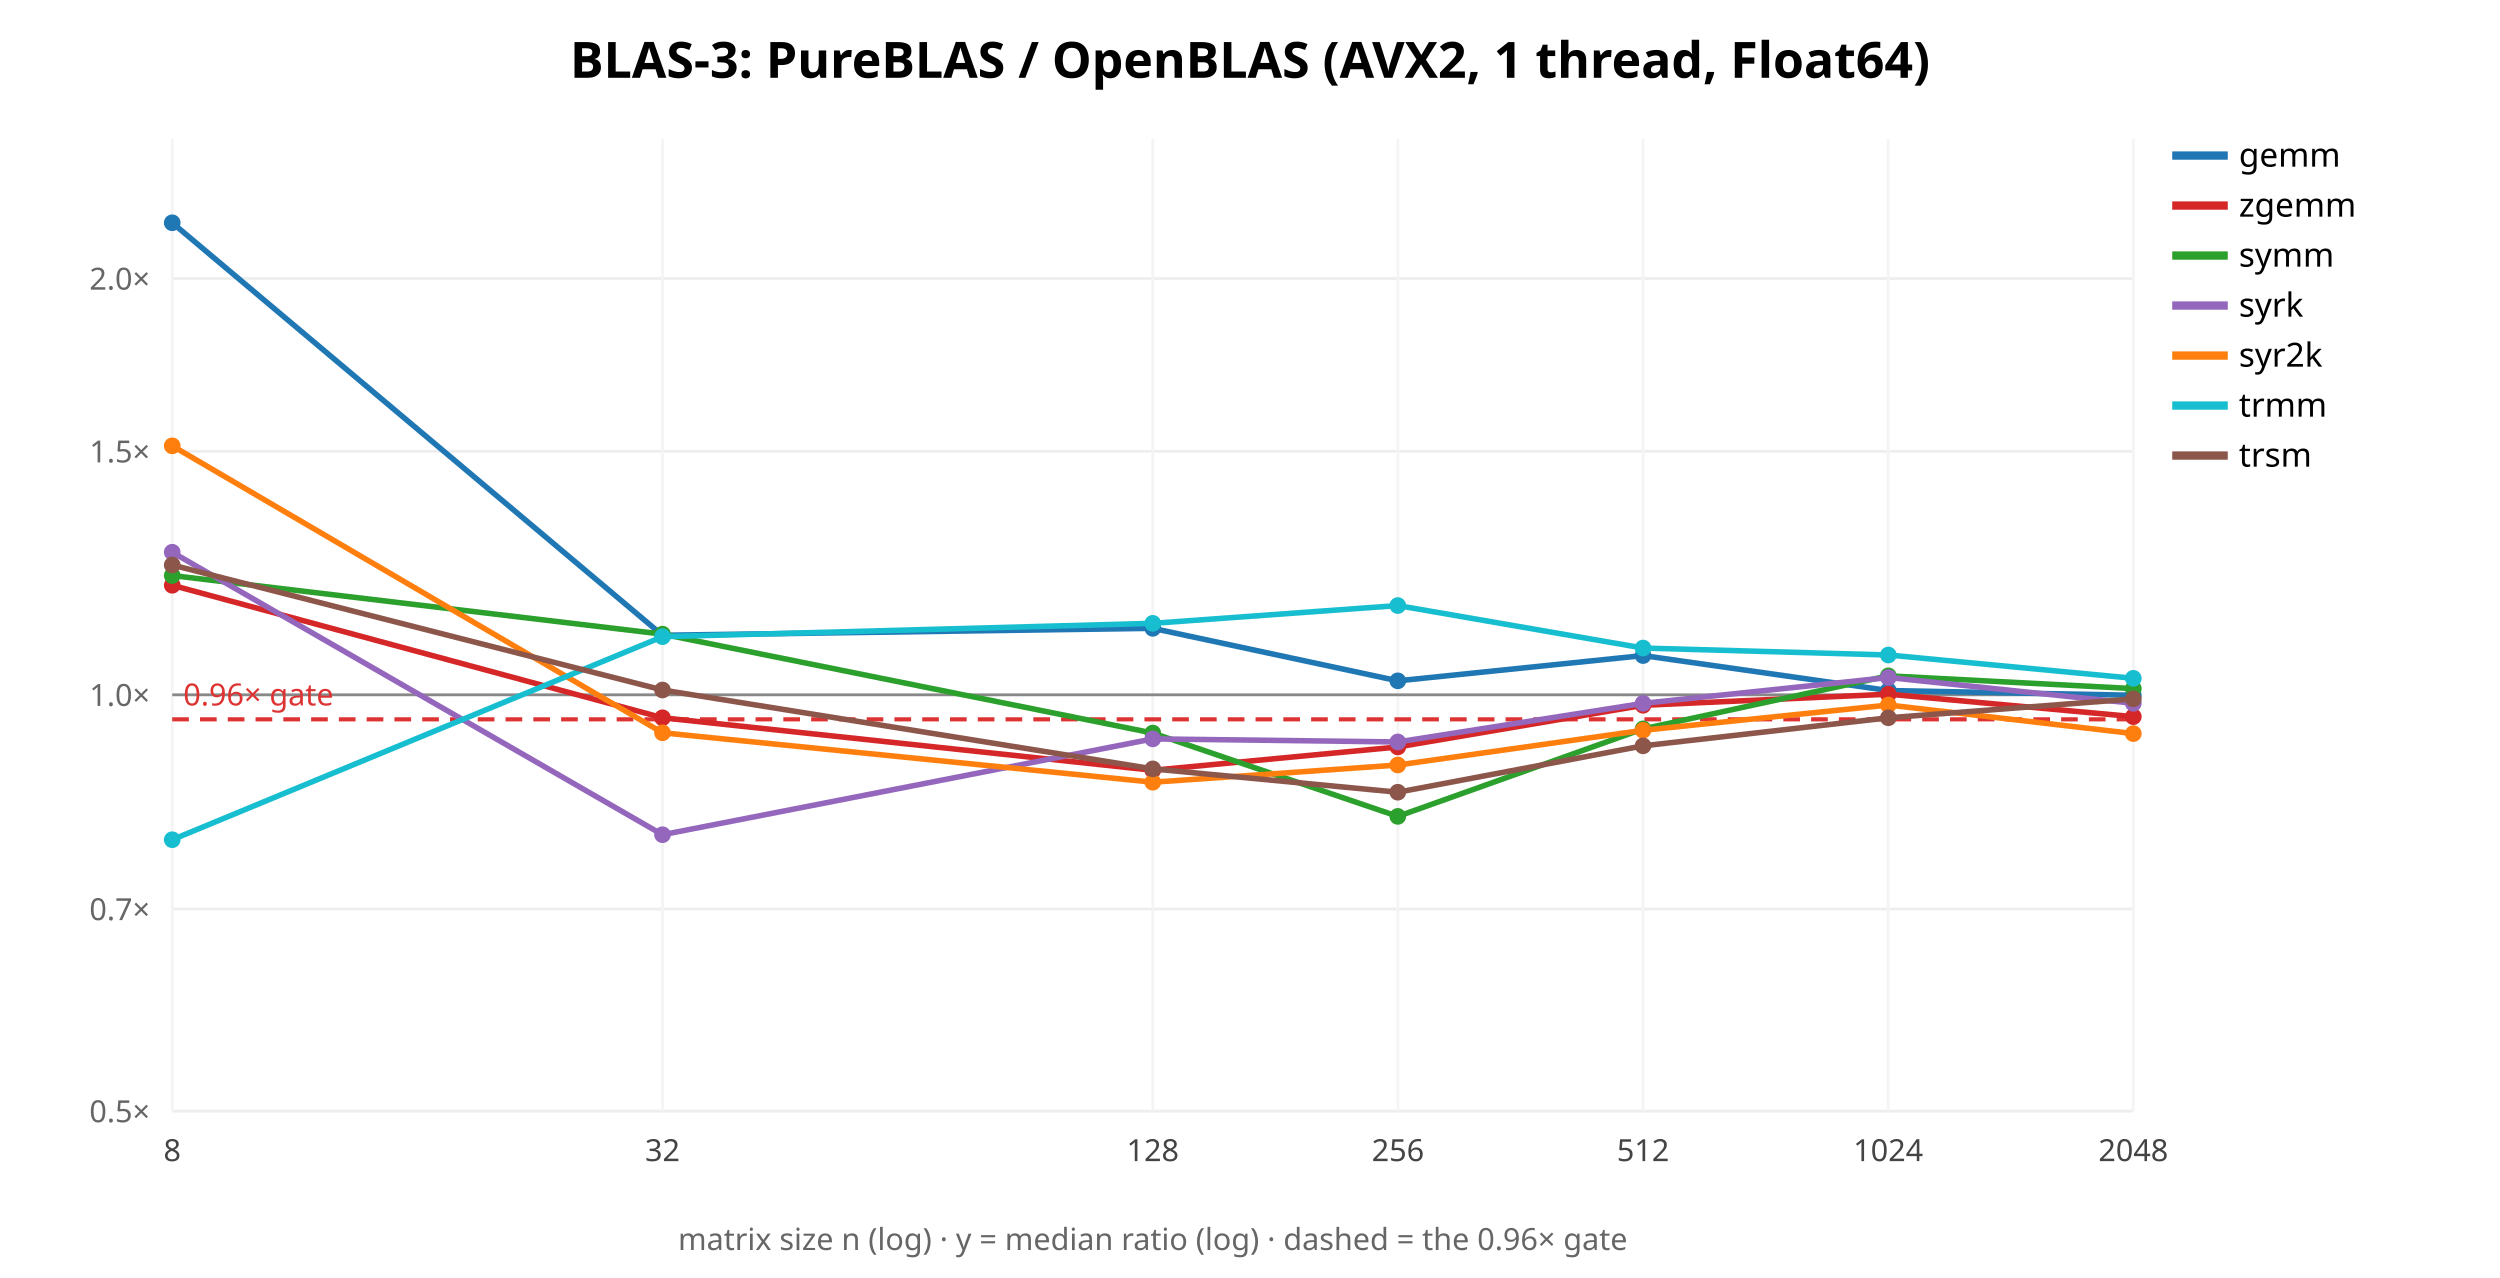
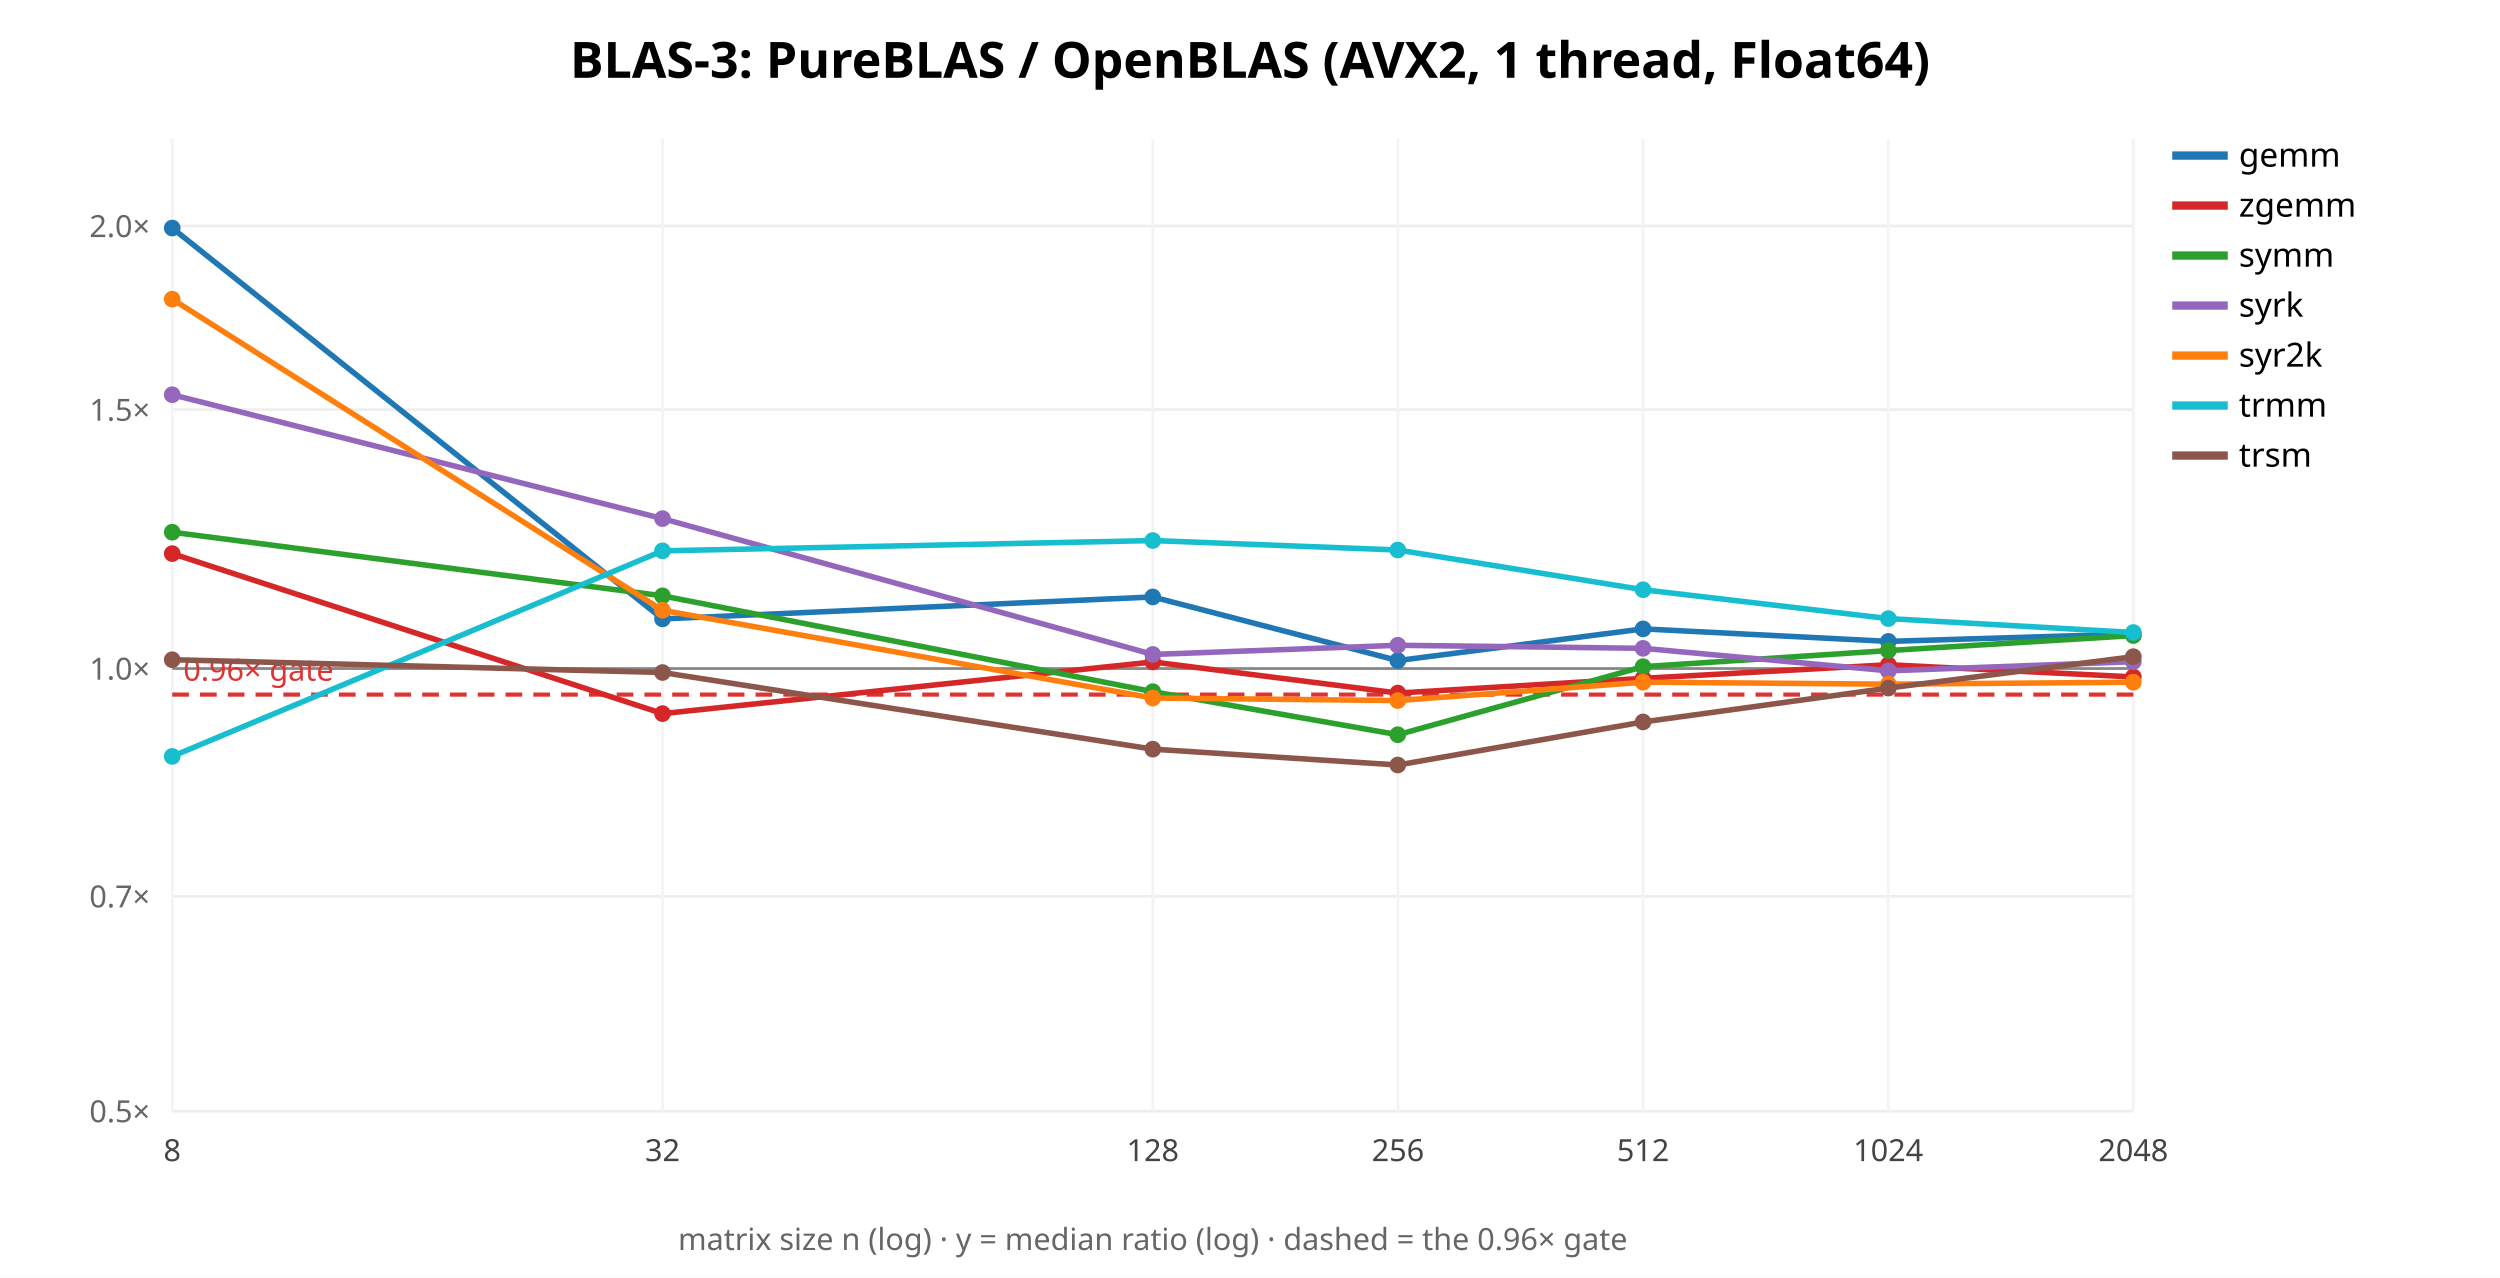
<svg xmlns="http://www.w3.org/2000/svg" width="900" height="460" font-family="sans-serif">
  <rect width="900" height="460" fill="white" />
  <text x="450.0" y="28" text-anchor="middle" font-size="18" font-weight="bold">BLAS-3: PureBLAS / OpenBLAS (AVX2, 1 thread, Float64)</text>
  <line x1="62" y1="400.0" x2="768" y2="400.0" stroke="#eee" />
  <text x="54" y="404.0" text-anchor="end" font-size="11" fill="#666">0.5×</text>
-   <line x1="62" y1="327.252" x2="768" y2="327.252" stroke="#eee" />
-   <text x="54" y="331.252" text-anchor="end" font-size="11" fill="#666">0.7×</text>
-   <line x1="62" y1="250.135" x2="768" y2="250.135" stroke="#eee" />
-   <text x="54" y="254.135" text-anchor="end" font-size="11" fill="#666">1.0×</text>
-   <line x1="62" y1="162.47" x2="768" y2="162.47" stroke="#eee" />
-   <text x="54" y="166.47" text-anchor="end" font-size="11" fill="#666">1.5×</text>
-   <line x1="62" y1="100.271" x2="768" y2="100.271" stroke="#eee" />
-   <text x="54" y="104.271" text-anchor="end" font-size="11" fill="#666">2.0×</text>
+   <line x1="62" y1="322.658" x2="768" y2="322.658" stroke="#eee" />
+   <text x="54" y="326.658" text-anchor="end" font-size="11" fill="#666">0.7×</text>
+   <line x1="62" y1="240.673" x2="768" y2="240.673" stroke="#eee" />
+   <text x="54" y="244.673" text-anchor="end" font-size="11" fill="#666">1.0×</text>
+   <line x1="62" y1="147.473" x2="768" y2="147.473" stroke="#eee" />
+   <text x="54" y="151.473" text-anchor="end" font-size="11" fill="#666">1.5×</text>
+   <line x1="62" y1="81.346" x2="768" y2="81.346" stroke="#eee" />
+   <text x="54" y="85.346" text-anchor="end" font-size="11" fill="#666">2.0×</text>
  <line x1="62.0" y1="50" x2="62.0" y2="400" stroke="#f4f4f4" />
  <text x="62.0" y="418" text-anchor="middle" font-size="11" fill="#444">8</text>
  <line x1="238.5" y1="50" x2="238.5" y2="400" stroke="#f4f4f4" />
  <text x="238.5" y="418" text-anchor="middle" font-size="11" fill="#444">32</text>
  <line x1="415.0" y1="50" x2="415.0" y2="400" stroke="#f4f4f4" />
  <text x="415.0" y="418" text-anchor="middle" font-size="11" fill="#444">128</text>
  <line x1="503.25" y1="50" x2="503.25" y2="400" stroke="#f4f4f4" />
  <text x="503.25" y="418" text-anchor="middle" font-size="11" fill="#444">256</text>
  <line x1="591.5" y1="50" x2="591.5" y2="400" stroke="#f4f4f4" />
  <text x="591.5" y="418" text-anchor="middle" font-size="11" fill="#444">512</text>
  <line x1="679.75" y1="50" x2="679.75" y2="400" stroke="#f4f4f4" />
  <text x="679.75" y="418" text-anchor="middle" font-size="11" fill="#444">1024</text>
  <line x1="768.0" y1="50" x2="768.0" y2="400" stroke="#f4f4f4" />
  <text x="768.0" y="418" text-anchor="middle" font-size="11" fill="#444">2048</text>
-   <line x1="62" y1="250.135" x2="768" y2="250.135" stroke="#888" />
-   <line x1="62" y1="258.961" x2="768" y2="258.961" stroke="#d33" stroke-width="1.5" stroke-dasharray="6 4" />
-   <text x="66" y="253.961" font-size="11" fill="#d33">0.96× gate</text>
-   <polyline points="62.0,80.2 238.5,228.7 415.0,226.2 503.2,245.1 591.5,236.0 679.8,248.6 768.0,250.3" fill="none" stroke="#1f77b4" stroke-width="2" />
-   <circle cx="62.0" cy="80.2" r="3" fill="#1f77b4" />
-   <circle cx="238.5" cy="228.7" r="3" fill="#1f77b4" />
-   <circle cx="415.0" cy="226.2" r="3" fill="#1f77b4" />
-   <circle cx="503.2" cy="245.1" r="3" fill="#1f77b4" />
-   <circle cx="591.5" cy="236.0" r="3" fill="#1f77b4" />
-   <circle cx="679.8" cy="248.6" r="3" fill="#1f77b4" />
-   <circle cx="768.0" cy="250.3" r="3" fill="#1f77b4" />
+   <line x1="62" y1="240.673" x2="768" y2="240.673" stroke="#888" />
+   <line x1="62" y1="250.056" x2="768" y2="250.056" stroke="#d33" stroke-width="1.5" stroke-dasharray="6 4" />
+   <text x="66" y="245.056" font-size="11" fill="#d33">0.96× gate</text>
+   <polyline points="62.0,82.1 238.5,222.8 415.0,214.9 503.2,237.8 591.5,226.4 679.8,230.9 768.0,228.2" fill="none" stroke="#1f77b4" stroke-width="2" />
+   <circle cx="62.0" cy="82.1" r="3" fill="#1f77b4" />
+   <circle cx="238.5" cy="222.8" r="3" fill="#1f77b4" />
+   <circle cx="415.0" cy="214.9" r="3" fill="#1f77b4" />
+   <circle cx="503.2" cy="237.8" r="3" fill="#1f77b4" />
+   <circle cx="591.5" cy="226.4" r="3" fill="#1f77b4" />
+   <circle cx="679.8" cy="230.9" r="3" fill="#1f77b4" />
+   <circle cx="768.0" cy="228.2" r="3" fill="#1f77b4" />
  <line x1="782" y1="56" x2="802" y2="56" stroke="#1f77b4" stroke-width="3" />
  <text x="806" y="60" font-size="12">gemm</text>
-   <polyline points="62.0,210.7 238.5,258.4 415.0,277.3 503.2,268.9 591.5,253.9 679.8,249.9 768.0,258.0" fill="none" stroke="#d62728" stroke-width="2" />
-   <circle cx="62.0" cy="210.7" r="3" fill="#d62728" />
-   <circle cx="238.5" cy="258.4" r="3" fill="#d62728" />
-   <circle cx="415.0" cy="277.3" r="3" fill="#d62728" />
-   <circle cx="503.2" cy="268.9" r="3" fill="#d62728" />
-   <circle cx="591.5" cy="253.9" r="3" fill="#d62728" />
-   <circle cx="679.8" cy="249.9" r="3" fill="#d62728" />
-   <circle cx="768.0" cy="258.0" r="3" fill="#d62728" />
+   <polyline points="62.0,199.3 238.5,256.9 415.0,238.3 503.2,249.5 591.5,244.2 679.8,239.3 768.0,243.7" fill="none" stroke="#d62728" stroke-width="2" />
+   <circle cx="62.0" cy="199.3" r="3" fill="#d62728" />
+   <circle cx="238.5" cy="256.9" r="3" fill="#d62728" />
+   <circle cx="415.0" cy="238.3" r="3" fill="#d62728" />
+   <circle cx="503.2" cy="249.5" r="3" fill="#d62728" />
+   <circle cx="591.5" cy="244.2" r="3" fill="#d62728" />
+   <circle cx="679.8" cy="239.3" r="3" fill="#d62728" />
+   <circle cx="768.0" cy="243.7" r="3" fill="#d62728" />
  <line x1="782" y1="74" x2="802" y2="74" stroke="#d62728" stroke-width="3" />
  <text x="806" y="78" font-size="12">zgemm</text>
-   <polyline points="62.0,207.2 238.5,228.3 415.0,263.9 503.2,293.9 591.5,262.4 679.8,243.3 768.0,247.9" fill="none" stroke="#2ca02c" stroke-width="2" />
-   <circle cx="62.0" cy="207.2" r="3" fill="#2ca02c" />
-   <circle cx="238.5" cy="228.3" r="3" fill="#2ca02c" />
-   <circle cx="415.0" cy="263.9" r="3" fill="#2ca02c" />
-   <circle cx="503.2" cy="293.9" r="3" fill="#2ca02c" />
-   <circle cx="591.5" cy="262.4" r="3" fill="#2ca02c" />
-   <circle cx="679.8" cy="243.3" r="3" fill="#2ca02c" />
-   <circle cx="768.0" cy="247.9" r="3" fill="#2ca02c" />
+   <polyline points="62.0,191.6 238.5,214.5 415.0,249.0 503.2,264.5 591.5,240.0 679.8,234.2 768.0,228.8" fill="none" stroke="#2ca02c" stroke-width="2" />
+   <circle cx="62.0" cy="191.6" r="3" fill="#2ca02c" />
+   <circle cx="238.5" cy="214.5" r="3" fill="#2ca02c" />
+   <circle cx="415.0" cy="249.0" r="3" fill="#2ca02c" />
+   <circle cx="503.2" cy="264.5" r="3" fill="#2ca02c" />
+   <circle cx="591.5" cy="240.0" r="3" fill="#2ca02c" />
+   <circle cx="679.8" cy="234.2" r="3" fill="#2ca02c" />
+   <circle cx="768.0" cy="228.8" r="3" fill="#2ca02c" />
  <line x1="782" y1="92" x2="802" y2="92" stroke="#2ca02c" stroke-width="3" />
  <text x="806" y="96" font-size="12">symm</text>
-   <polyline points="62.0,198.8 238.5,300.5 415.0,266.0 503.2,267.1 591.5,253.2 679.8,243.9 768.0,253.2" fill="none" stroke="#9467bd" stroke-width="2" />
-   <circle cx="62.0" cy="198.8" r="3" fill="#9467bd" />
-   <circle cx="238.5" cy="300.5" r="3" fill="#9467bd" />
-   <circle cx="415.0" cy="266.0" r="3" fill="#9467bd" />
-   <circle cx="503.2" cy="267.1" r="3" fill="#9467bd" />
-   <circle cx="591.5" cy="253.2" r="3" fill="#9467bd" />
-   <circle cx="679.8" cy="243.9" r="3" fill="#9467bd" />
-   <circle cx="768.0" cy="253.2" r="3" fill="#9467bd" />
+   <polyline points="62.0,142.1 238.5,186.7 415.0,235.6 503.2,232.3 591.5,233.4 679.8,241.5 768.0,238.2" fill="none" stroke="#9467bd" stroke-width="2" />
+   <circle cx="62.0" cy="142.1" r="3" fill="#9467bd" />
+   <circle cx="238.5" cy="186.7" r="3" fill="#9467bd" />
+   <circle cx="415.0" cy="235.6" r="3" fill="#9467bd" />
+   <circle cx="503.2" cy="232.3" r="3" fill="#9467bd" />
+   <circle cx="591.5" cy="233.4" r="3" fill="#9467bd" />
+   <circle cx="679.8" cy="241.5" r="3" fill="#9467bd" />
+   <circle cx="768.0" cy="238.2" r="3" fill="#9467bd" />
  <line x1="782" y1="110" x2="802" y2="110" stroke="#9467bd" stroke-width="3" />
  <text x="806" y="114" font-size="12">syrk</text>
-   <polyline points="62.0,160.5 238.5,263.8 415.0,281.6 503.2,275.4 591.5,262.9 679.8,253.8 768.0,264.1" fill="none" stroke="#ff7f0e" stroke-width="2" />
-   <circle cx="62.0" cy="160.5" r="3" fill="#ff7f0e" />
-   <circle cx="238.5" cy="263.8" r="3" fill="#ff7f0e" />
-   <circle cx="415.0" cy="281.6" r="3" fill="#ff7f0e" />
-   <circle cx="503.2" cy="275.4" r="3" fill="#ff7f0e" />
-   <circle cx="591.5" cy="262.9" r="3" fill="#ff7f0e" />
-   <circle cx="679.8" cy="253.8" r="3" fill="#ff7f0e" />
-   <circle cx="768.0" cy="264.1" r="3" fill="#ff7f0e" />
+   <polyline points="62.0,107.7 238.5,219.7 415.0,251.3 503.2,252.2 591.5,245.6 679.8,246.3 768.0,245.6" fill="none" stroke="#ff7f0e" stroke-width="2" />
+   <circle cx="62.0" cy="107.7" r="3" fill="#ff7f0e" />
+   <circle cx="238.5" cy="219.7" r="3" fill="#ff7f0e" />
+   <circle cx="415.0" cy="251.3" r="3" fill="#ff7f0e" />
+   <circle cx="503.2" cy="252.2" r="3" fill="#ff7f0e" />
+   <circle cx="591.5" cy="245.6" r="3" fill="#ff7f0e" />
+   <circle cx="679.8" cy="246.3" r="3" fill="#ff7f0e" />
+   <circle cx="768.0" cy="245.6" r="3" fill="#ff7f0e" />
  <line x1="782" y1="128" x2="802" y2="128" stroke="#ff7f0e" stroke-width="3" />
  <text x="806" y="132" font-size="12">syr2k</text>
-   <polyline points="62.0,302.3 238.5,229.2 415.0,224.4 503.2,218.0 591.5,233.3 679.8,235.8 768.0,244.2" fill="none" stroke="#17becf" stroke-width="2" />
-   <circle cx="62.0" cy="302.3" r="3" fill="#17becf" />
-   <circle cx="238.5" cy="229.2" r="3" fill="#17becf" />
-   <circle cx="415.0" cy="224.4" r="3" fill="#17becf" />
-   <circle cx="503.2" cy="218.0" r="3" fill="#17becf" />
-   <circle cx="591.5" cy="233.3" r="3" fill="#17becf" />
-   <circle cx="679.8" cy="235.8" r="3" fill="#17becf" />
-   <circle cx="768.0" cy="244.2" r="3" fill="#17becf" />
+   <polyline points="62.0,272.3 238.5,198.3 415.0,194.6 503.2,198.0 591.5,212.3 679.8,222.7 768.0,227.7" fill="none" stroke="#17becf" stroke-width="2" />
+   <circle cx="62.0" cy="272.3" r="3" fill="#17becf" />
+   <circle cx="238.5" cy="198.3" r="3" fill="#17becf" />
+   <circle cx="415.0" cy="194.6" r="3" fill="#17becf" />
+   <circle cx="503.2" cy="198.0" r="3" fill="#17becf" />
+   <circle cx="591.5" cy="212.3" r="3" fill="#17becf" />
+   <circle cx="679.8" cy="222.7" r="3" fill="#17becf" />
+   <circle cx="768.0" cy="227.7" r="3" fill="#17becf" />
  <line x1="782" y1="146" x2="802" y2="146" stroke="#17becf" stroke-width="3" />
  <text x="806" y="150" font-size="12">trmm</text>
-   <polyline points="62.0,203.4 238.5,248.4 415.0,276.8 503.2,285.2 591.5,268.5 679.8,258.4 768.0,251.6" fill="none" stroke="#8c564b" stroke-width="2" />
-   <circle cx="62.0" cy="203.4" r="3" fill="#8c564b" />
-   <circle cx="238.5" cy="248.4" r="3" fill="#8c564b" />
-   <circle cx="415.0" cy="276.8" r="3" fill="#8c564b" />
-   <circle cx="503.2" cy="285.2" r="3" fill="#8c564b" />
-   <circle cx="591.5" cy="268.5" r="3" fill="#8c564b" />
-   <circle cx="679.8" cy="258.4" r="3" fill="#8c564b" />
-   <circle cx="768.0" cy="251.6" r="3" fill="#8c564b" />
+   <polyline points="62.0,237.5 238.5,242.1 415.0,269.7 503.2,275.4 591.5,259.9 679.8,247.7 768.0,236.4" fill="none" stroke="#8c564b" stroke-width="2" />
+   <circle cx="62.0" cy="237.5" r="3" fill="#8c564b" />
+   <circle cx="238.5" cy="242.1" r="3" fill="#8c564b" />
+   <circle cx="415.0" cy="269.7" r="3" fill="#8c564b" />
+   <circle cx="503.2" cy="275.4" r="3" fill="#8c564b" />
+   <circle cx="591.5" cy="259.9" r="3" fill="#8c564b" />
+   <circle cx="679.8" cy="247.7" r="3" fill="#8c564b" />
+   <circle cx="768.0" cy="236.4" r="3" fill="#8c564b" />
  <line x1="782" y1="164" x2="802" y2="164" stroke="#8c564b" stroke-width="3" />
  <text x="806" y="168" font-size="12">trsm</text>
  <text x="415.0" y="450" text-anchor="middle" font-size="11" fill="#666">matrix size n (log) · y = median ratio (log) · dashed = the 0.96× gate</text>
</svg>
